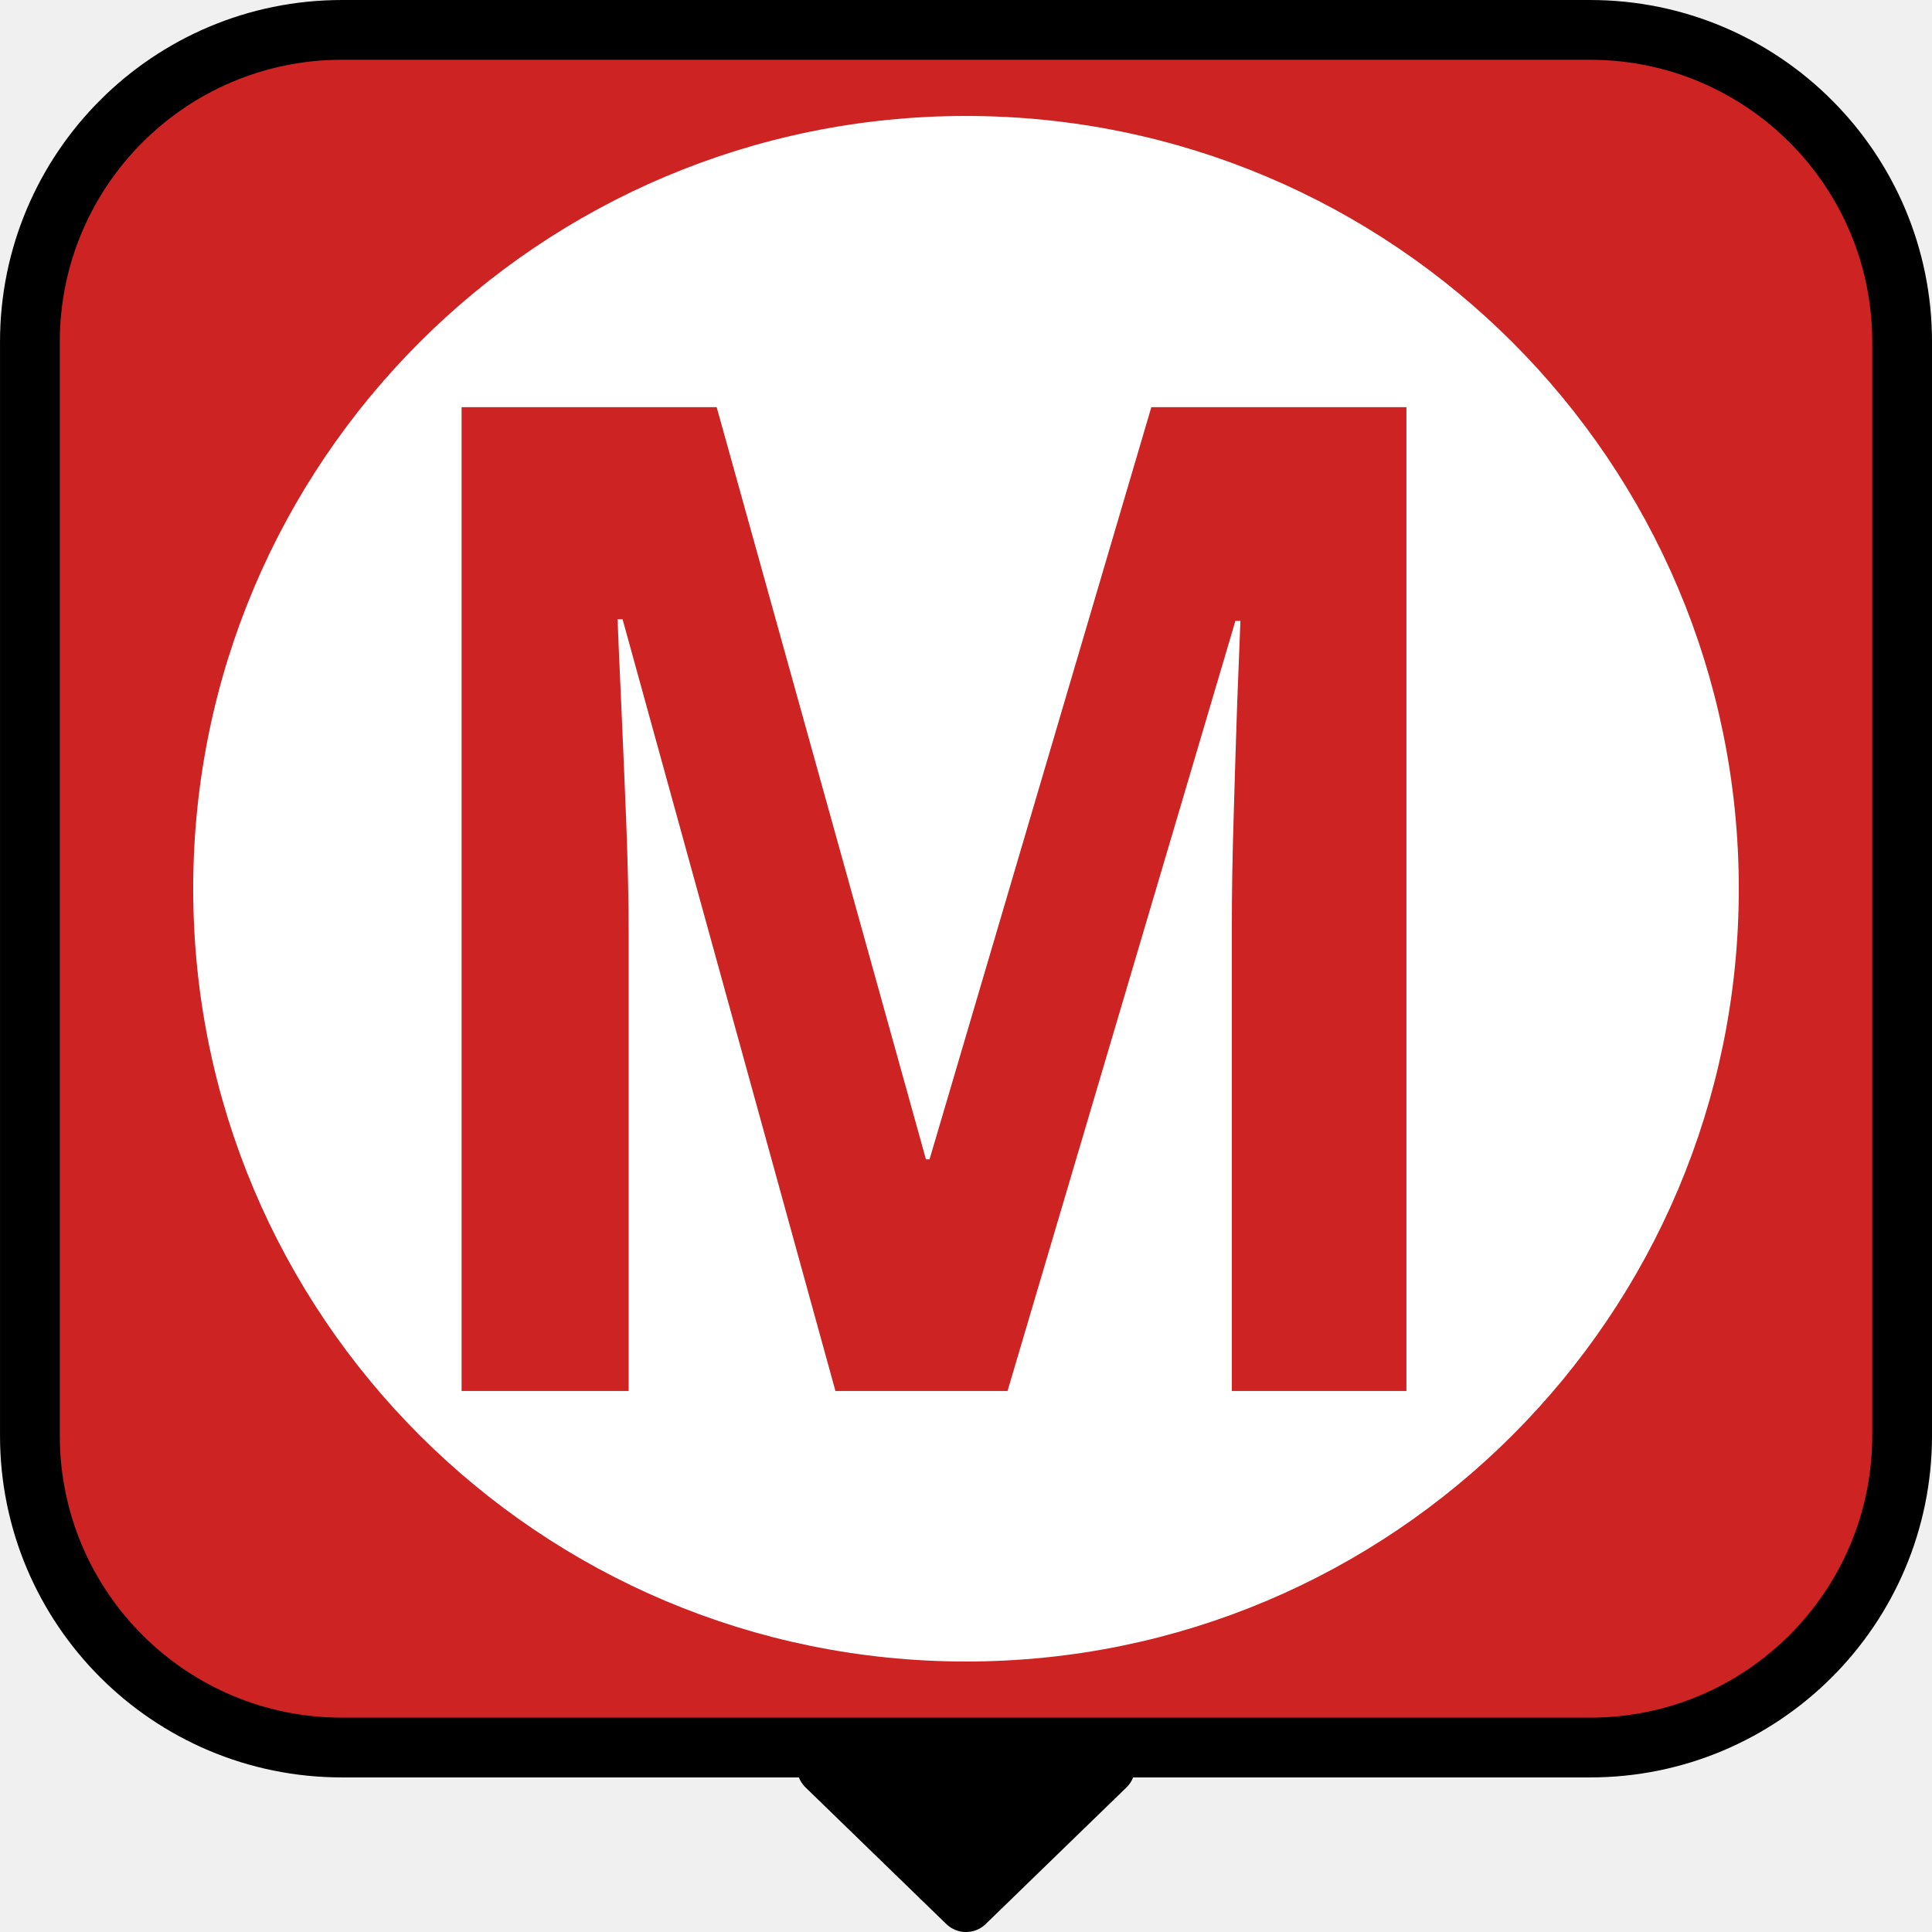
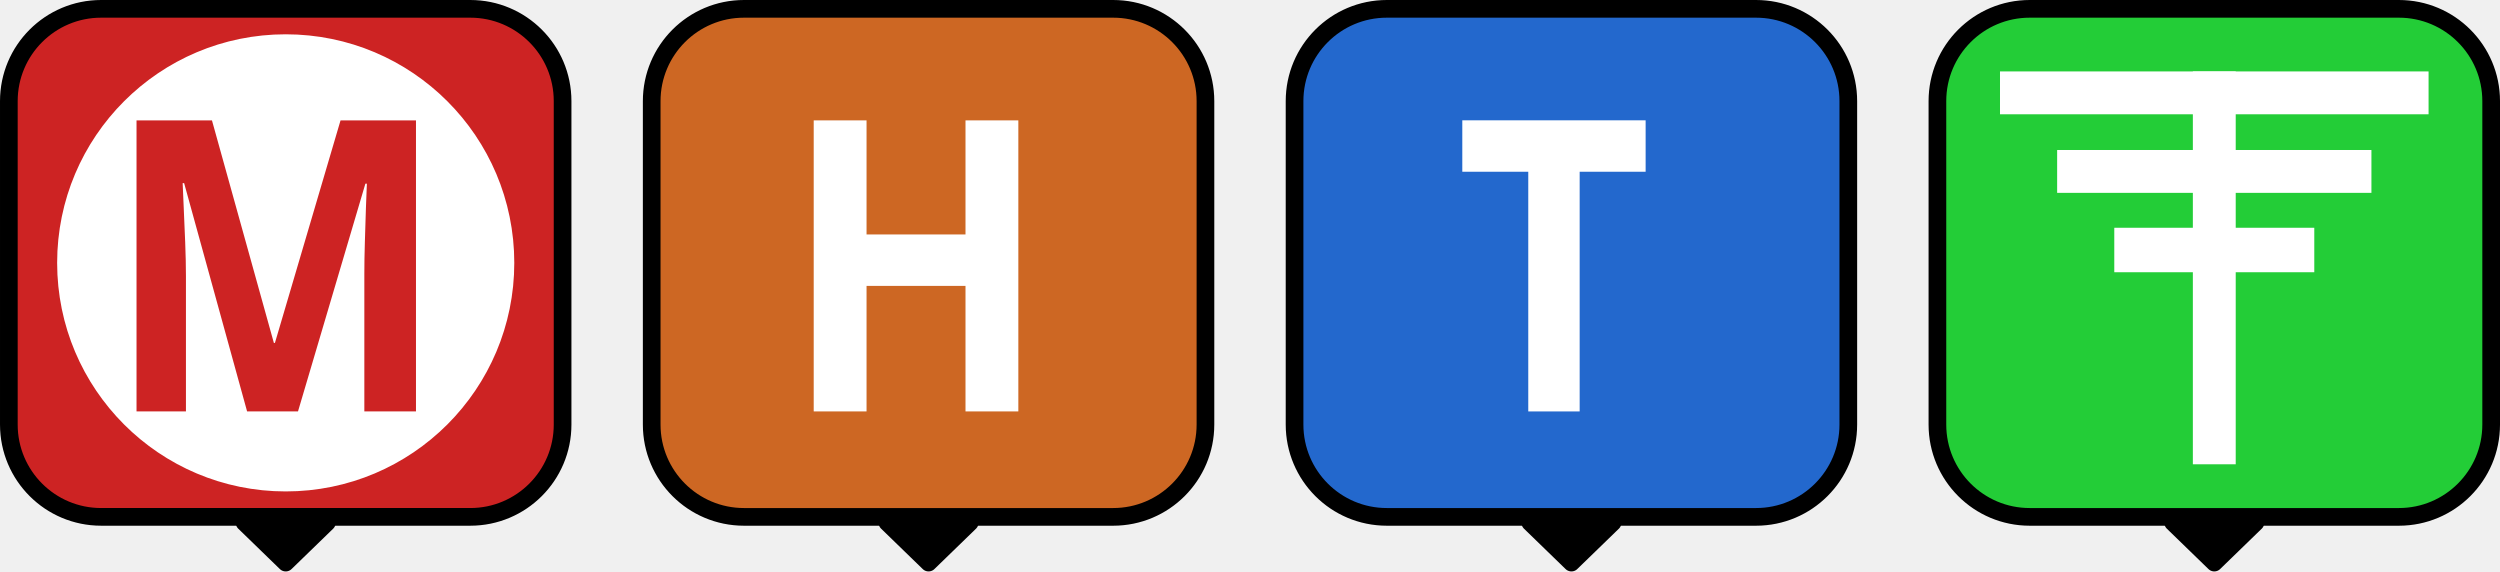
- <svg xmlns="http://www.w3.org/2000/svg" width="80" height="80" viewBox="0 0 80 80" id="svg2" version="1.1">
+ <svg xmlns="http://www.w3.org/2000/svg" width="350" height="80" viewBox="0 0 350 80" id="svg2" version="1.1">
  <defs id="defs4" />
  <g id="layer1" transform="translate(0,-972.3622)">
    <rect style="fill:#cd2323;fill-opacity:1;fill-rule:evenodd;stroke:#000000;stroke-width:2.475px;stroke-linecap:butt;stroke-linejoin:miter;stroke-opacity:1" id="rect3342" width="77.525" height="71.124" x="1.238" y="973.6" rx="12.921" />
    <ellipse style="fill:#ffffff;fill-opacity:1;stroke:#ffffff;stroke-width:2.37;stroke-opacity:1" id="path4158" cx="40" cy="1009.163" rx="30.815" ry="30.814" />
    <text xml:space="preserve" style="font-style:normal;font-variant:normal;font-weight:bold;font-stretch:normal;font-size:86.562px;line-height:125%;font-family:sans-serif;-inkscape-font-specification:'sans-serif Bold';letter-spacing:0px;word-spacing:0px;fill:#cd2323;fill-opacity:1;stroke:none;stroke-width:1px;stroke-linecap:butt;stroke-linejoin:miter;stroke-opacity:1" x="15.285" y="976.492" id="text4150" transform="scale(0.9480862,1.054756)">
      <tspan id="tspan4152" x="15.285" y="976.492" style="font-style:normal;font-variant:normal;font-weight:bold;font-stretch:normal;font-size:54.101px;font-family:sans-serif;-inkscape-font-specification:'sans-serif Bold';fill:#cd2323;fill-opacity:1;stroke:none;stroke-opacity:1">M</tspan>
    </text>
    <path style="fill:#000000;fill-opacity:1;fill-rule:evenodd;stroke:#000000;stroke-width:2.344px;stroke-linecap:butt;stroke-linejoin:round;stroke-opacity:1" d="m 34.172,1045.535 5.828,5.656 5.828,-5.656 z" id="path4183" />
    <rect style="fill:#cd6723;fill-opacity:1;fill-rule:evenodd;stroke:#000000;stroke-width:2.475px;stroke-linecap:butt;stroke-linejoin:miter;stroke-opacity:1" id="rect3342-3" width="77.525" height="71.125" x="91.238" y="973.6" rx="12.921" />
    <text xml:space="preserve" style="font-style:normal;font-variant:normal;font-weight:bold;font-stretch:normal;font-size:84.589px;line-height:125%;font-family:sans-serif;-inkscape-font-specification:'sans-serif Bold';letter-spacing:0px;word-spacing:0px;fill:#ffffff;fill-opacity:1;stroke:none;stroke-width:1px;stroke-linecap:butt;stroke-linejoin:miter;stroke-opacity:1" x="118.195" y="954.228" id="text4150-7" transform="scale(0.9264688,1.079367)">
      <tspan id="tspan4152-5" x="118.195" y="954.228" style="font-style:normal;font-variant:normal;font-weight:bold;font-stretch:normal;font-size:52.868px;font-family:sans-serif;-inkscape-font-specification:'sans-serif Bold';fill:#ffffff;fill-opacity:1;stroke:none;stroke-opacity:1">H</tspan>
    </text>
    <path style="fill:#000000;fill-opacity:1;fill-rule:evenodd;stroke:#000000;stroke-width:2.344px;stroke-linecap:butt;stroke-linejoin:round;stroke-opacity:1" d="m 124.172,1045.534 5.828,5.656 5.828,-5.656 z" id="path4183-3" />
    <rect style="fill:#2368cd;fill-opacity:1;fill-rule:evenodd;stroke:#000000;stroke-width:2.475px;stroke-linecap:butt;stroke-linejoin:miter;stroke-opacity:1" id="rect3342-3-5" width="77.525" height="71.125" x="181.238" y="973.6" rx="12.921" />
    <text xml:space="preserve" style="font-style:normal;font-variant:normal;font-weight:bold;font-stretch:normal;font-size:83.413px;line-height:125%;font-family:sans-serif;-inkscape-font-specification:'sans-serif Bold';letter-spacing:0px;word-spacing:0px;fill:#ffffff;fill-opacity:1;stroke:none;stroke-width:1px;stroke-linecap:butt;stroke-linejoin:miter;stroke-opacity:1" x="223.041" y="940.96" id="text4150-7-6" transform="scale(0.9135871,1.094586)">
      <tspan id="tspan4152-5-2" x="223.041" y="940.96" style="font-style:normal;font-variant:normal;font-weight:bold;font-stretch:normal;font-size:52.133px;font-family:sans-serif;-inkscape-font-specification:'sans-serif Bold';fill:#ffffff;fill-opacity:1;stroke:none;stroke-opacity:1">T</tspan>
    </text>
    <path style="fill:#000000;fill-opacity:1;fill-rule:evenodd;stroke:#000000;stroke-width:2.344px;stroke-linecap:butt;stroke-linejoin:round;stroke-opacity:1" d="m 214.172,1045.534 5.828,5.656 5.828,-5.656 z" id="path4183-3-9" />
    <rect style="fill:#23cd37;fill-opacity:1;fill-rule:evenodd;stroke:#000000;stroke-width:2.475px;stroke-linecap:butt;stroke-linejoin:miter;stroke-opacity:1" id="rect3342-3-5-1" width="77.525" height="71.125" x="271.238" y="973.6" rx="12.921" />
    <path style="fill:#000000;fill-opacity:1;fill-rule:evenodd;stroke:#000000;stroke-width:2.344px;stroke-linecap:butt;stroke-linejoin:round;stroke-opacity:1" d="m 304.172,1045.534 5.828,5.656 5.828,-5.656 z" id="path4183-3-9-0" />
-     <path style="fill:none;fill-rule:evenodd;stroke:#ffffff;stroke-width:6;stroke-linecap:butt;stroke-linejoin:miter;stroke-opacity:1;stroke-miterlimit:4;stroke-dasharray:none" d="m 310,1037.362 0,-55" id="path4298" />
+     <path style="fill:none;fill-rule:evenodd;stroke:#ffffff;stroke-width:6;stroke-linecap:butt;stroke-linejoin:miter;stroke-miterlimit:4;stroke-dasharray:none;stroke-opacity:1" d="m 310,1037.362 0,-55" id="path4298" />
    <path style="fill:none;fill-rule:evenodd;stroke:#ffffff;stroke-width:6;stroke-linecap:butt;stroke-linejoin:miter;stroke-miterlimit:4;stroke-dasharray:none;stroke-opacity:1" d="m 280,985.362 60,0" id="path4300" />
    <path style="fill:none;fill-rule:evenodd;stroke:#ffffff;stroke-width:6;stroke-linecap:butt;stroke-linejoin:miter;stroke-miterlimit:4;stroke-dasharray:none;stroke-opacity:1" d="m 288,996.362 44,0" id="path4304" />
    <path style="fill:none;fill-rule:evenodd;stroke:#ffffff;stroke-width:6.226;stroke-linecap:butt;stroke-linejoin:miter;stroke-miterlimit:4;stroke-dasharray:none;stroke-opacity:1" d="m 296,1007.362 28,0" id="path4306" />
  </g>
</svg>
